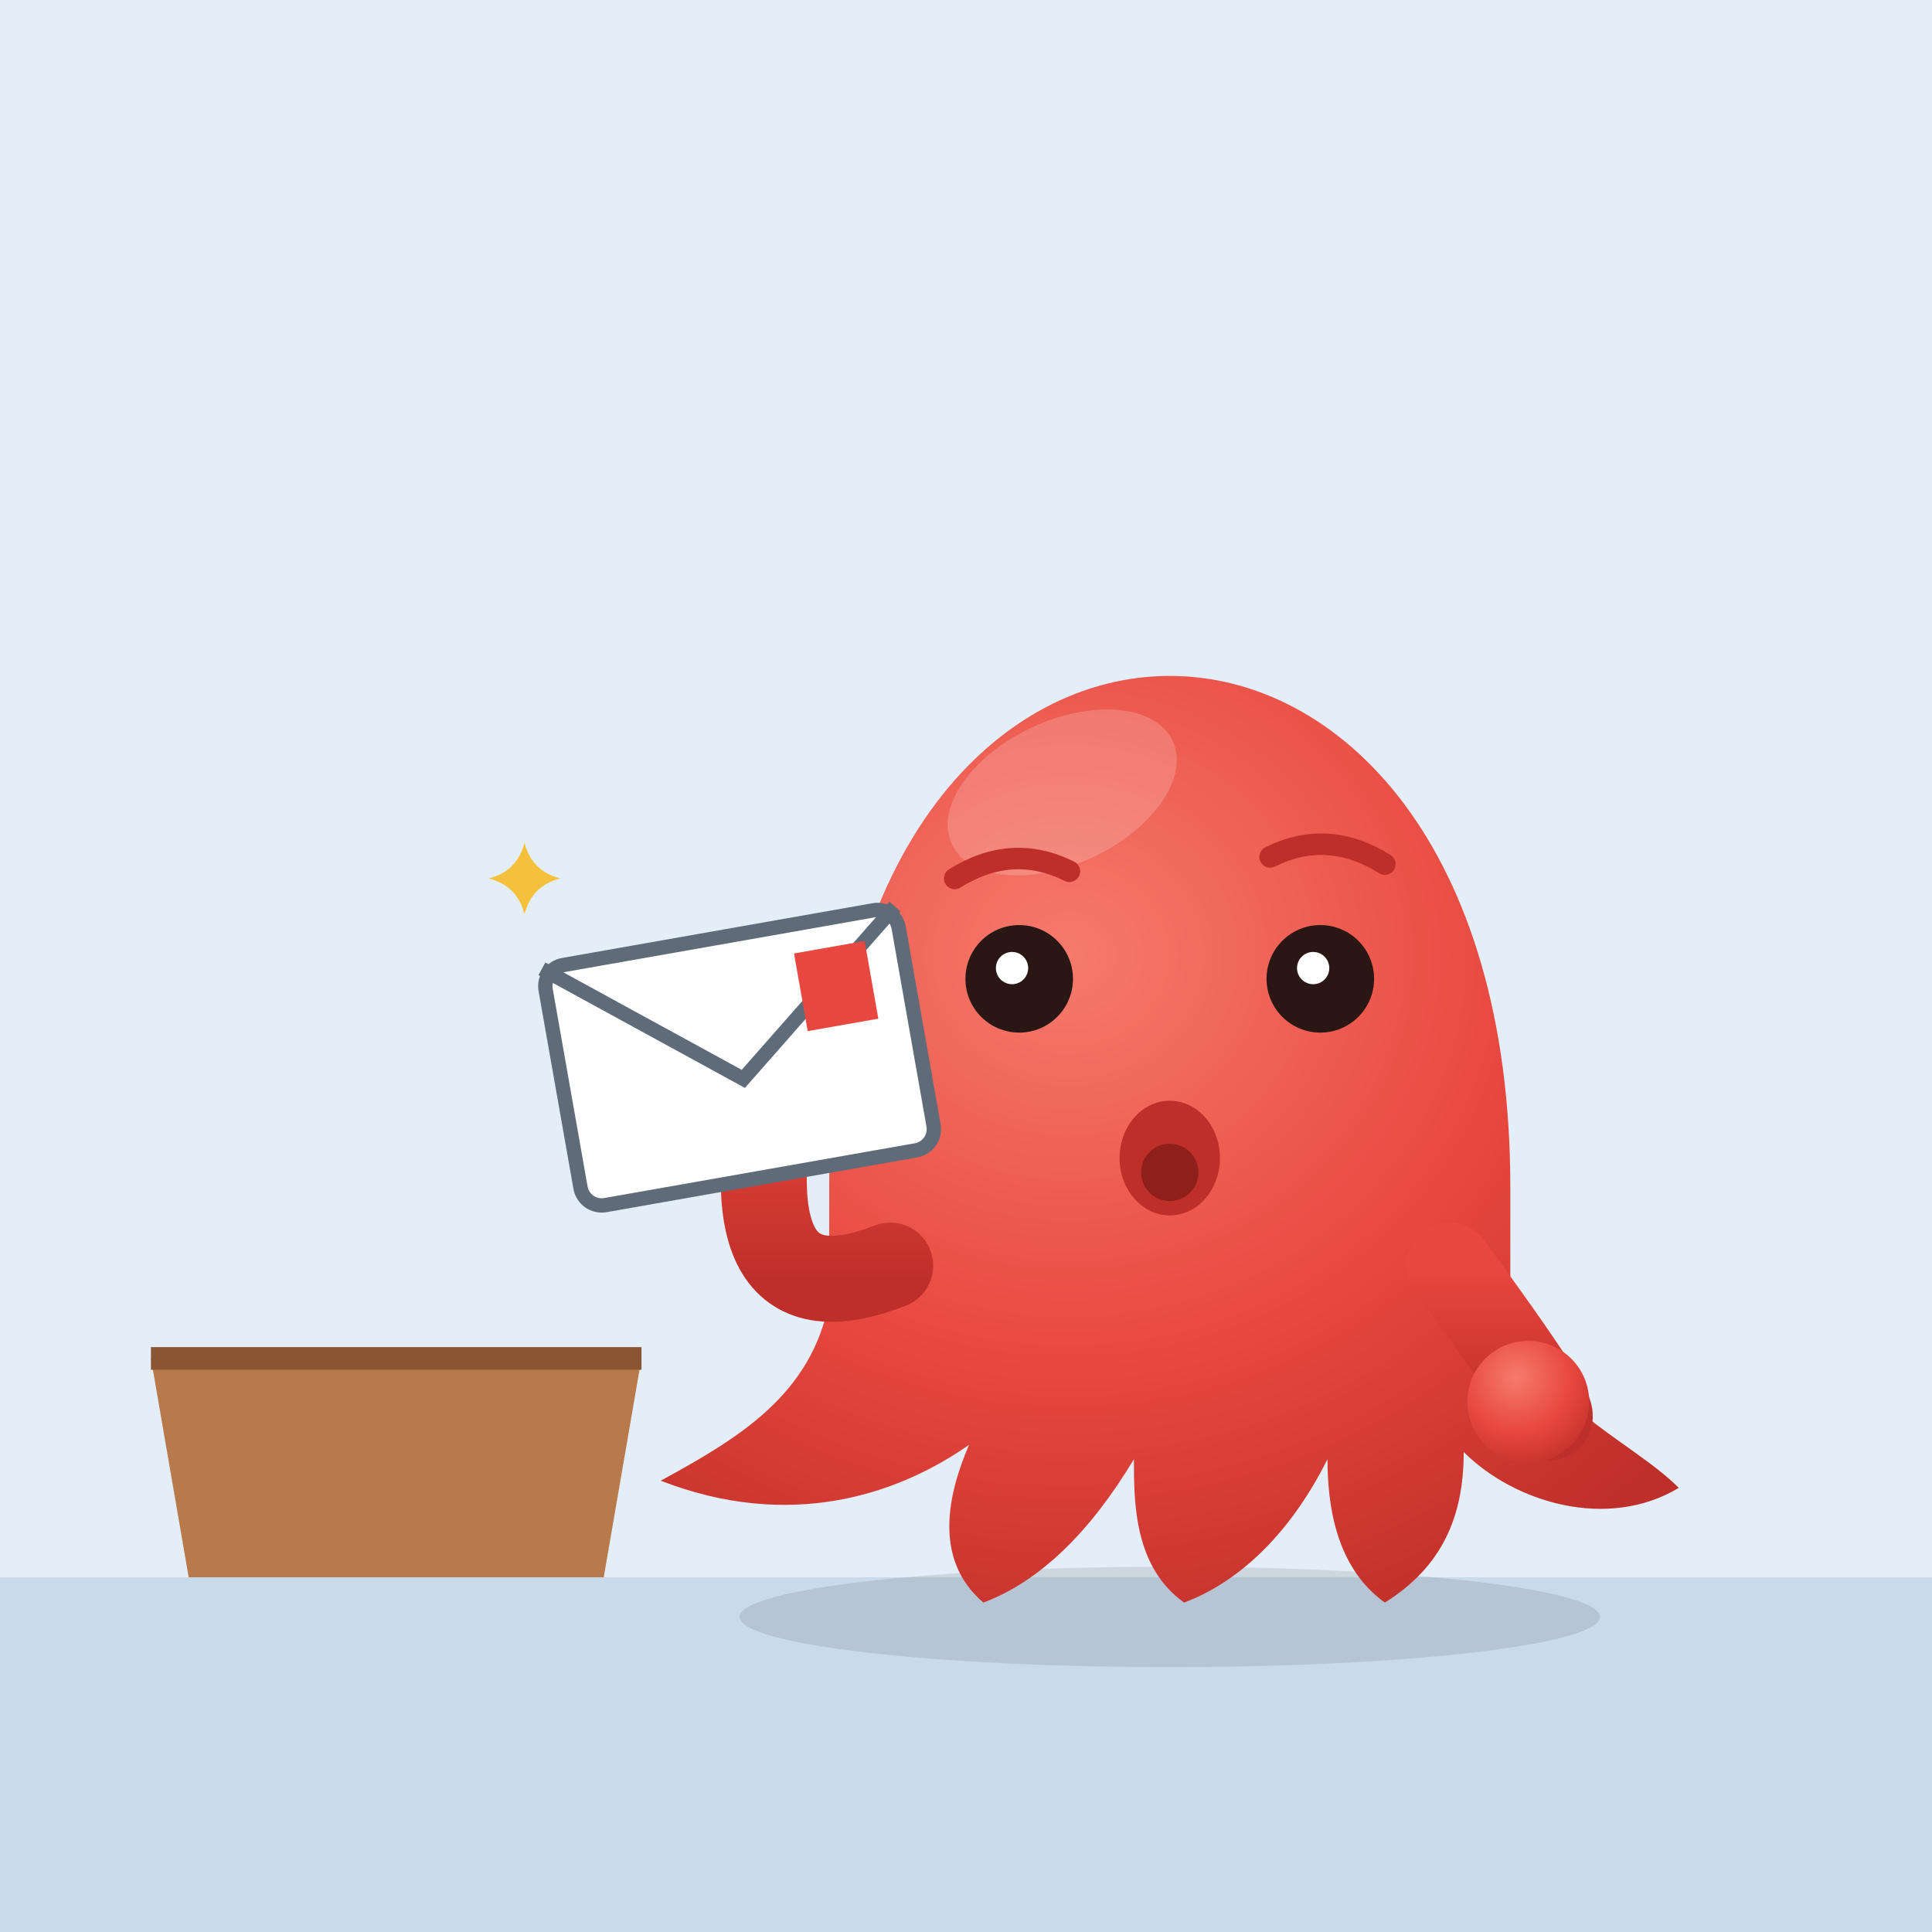
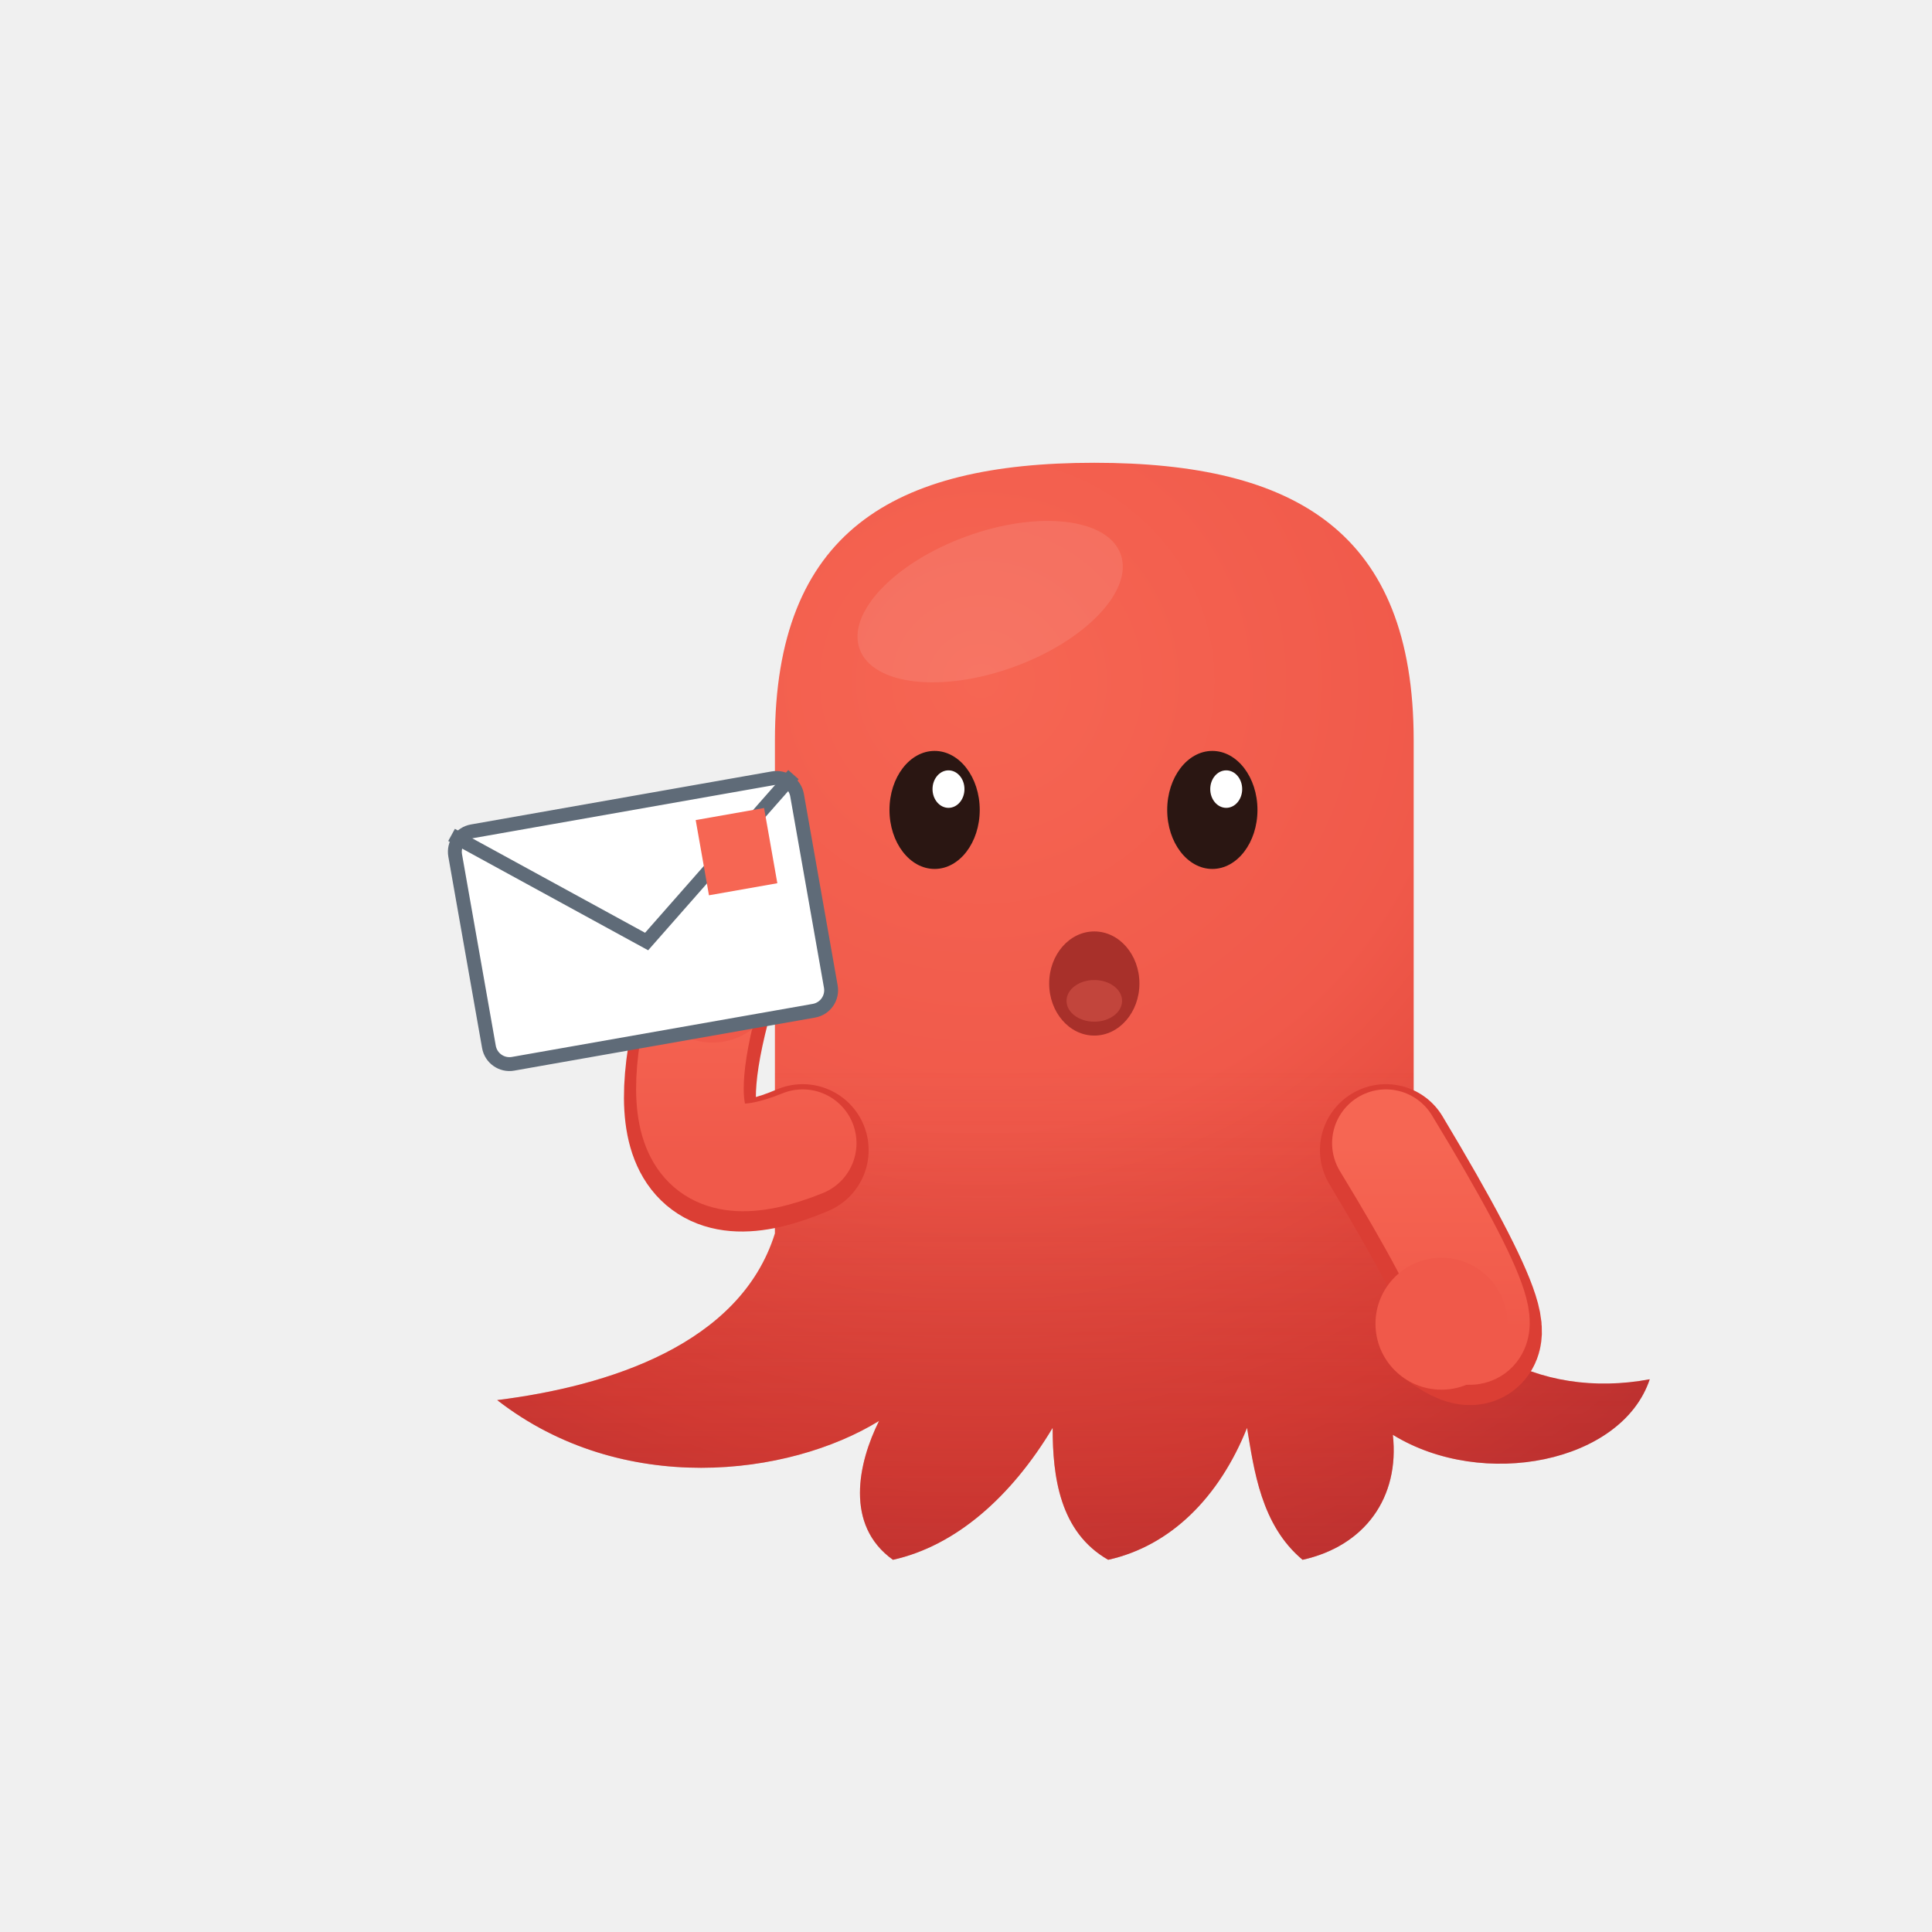
<svg xmlns="http://www.w3.org/2000/svg" viewBox="0 0 512 512" width="512" height="512">
  <defs>
-     <radialGradient id="bodyGrad" cx="0.4" cy="0.3" r="0.8">
-       <stop offset="0" stop-color="#F67B6D" />
-       <stop offset="0.55" stop-color="#E8483F" />
-       <stop offset="1" stop-color="#BF2F29" />
+     <radialGradient id="bodyGrad" cx="0.42" cy="0.2" r="0.9">
+       <stop offset="0" stop-color="#F66653" />
+       <stop offset="0.45" stop-color="#F0594A" />
+       <stop offset="0.8" stop-color="#DB3E34" />
+       <stop offset="1" stop-color="#B92F2F" />
    </radialGradient>
+     <linearGradient id="hemShade" x1="0" y1="0" x2="0" y2="1">
+       <stop offset="0.55" stop-color="#B92F2F" stop-opacity="0" />
+       <stop offset="1" stop-color="#B92F2F" stop-opacity=".45" />
+     </linearGradient>
    <linearGradient id="armGrad" x1="0" y1="0" x2="0" y2="1">
-       <stop offset="0" stop-color="#E8483F" />
-       <stop offset="1" stop-color="#BF2F29" />
+       <stop offset="0" stop-color="#F66653" />
+       <stop offset="1" stop-color="#F0594A" />
    </linearGradient>
  </defs>
-   <rect width="512" height="512" fill="#E3EEF8" />
-   <rect x="0" y="418" width="512" height="94" fill="#C9DAEA" />
-   <path d="M 40 360 L 170 360 L 160 418 L 50 418 Z" fill="#B97A4B" />
-   <path d="M 40 360 L 170 360" stroke="#8A5532" stroke-width="6" />
-   <ellipse cx="310" cy="428.5" rx="114" ry="13.3" fill="#000" opacity=".10" />
-   <g transform="translate(310 286) rotate(0) scale(0.95 0.95)">
-     <path d="M -95 30 C -95 -160 95 -160 95 30 L 95 62   C 100 90 128 100 142 114 C 122 126 96 118 82 104   C 82 122 76 136 60 146 C 46 136 44 118 44 106   C 34 126 20 140 4 146 C -10 136 -10 118 -10 106   C -22 126 -36 140 -52 146 C -66 134 -62 116 -56 102   C -76 116 -106 126 -142 112 C -120 100 -100 88 -95 62 Z" fill="url(#bodyGrad)" />
-     <ellipse cx="-30" cy="-80" rx="34" ry="20" fill="#fff" opacity=".18" transform="rotate(-25 -30 -80)" />
-     <circle cx="-42" cy="-28" r="15" fill="#2A1714" />
-     <circle cx="-44" cy="-31" r="4.5" fill="#FFFFFF" />
-     <circle cx="42" cy="-28" r="15" fill="#2A1714" />
-     <circle cx="40" cy="-31" r="4.5" fill="#FFFFFF" />
-     <path d="M -60 -56 Q -44 -66 -28 -58 M 28 -62 Q 44 -70 60 -60" fill="none" stroke="#BF2F29" stroke-width="6" stroke-linecap="round" />
-     <ellipse cx="0" cy="22" rx="14" ry="16" fill="#BF2F29" />
-     <ellipse cx="0" cy="26" rx="8" ry="8" fill="#8E1F1A" />
-     <path d="M -78 52 Q -124 70 -110 0" fill="none" stroke="url(#armGrad)" stroke-width="24" stroke-linecap="round" />
-     <circle cx="-110" cy="0" r="17" fill="url(#bodyGrad)" />
-     <path d="M 78 52 Q 119 108 100 90" fill="none" stroke="url(#armGrad)" stroke-width="24" stroke-linecap="round" />
-     <circle cx="100" cy="90" r="17" fill="url(#bodyGrad)" />
-     <g transform="rotate(-10 -120 -6)">
-       <rect x="-170" y="-40" width="100" height="68" rx="6" fill="#fff" stroke="#5F6B78" stroke-width="4" />
-       <path d="M -170 -40 L -120 0 L -70 -40" fill="none" stroke="#5F6B78" stroke-width="4" />
-       <rect x="-100" y="-32" width="20" height="22" fill="#E8483F" />
+   <g transform="translate(290 268) rotate(0) scale(0.92 0.92)">
+     <path d="M -92 64   L -92 -78 C -92 -138 -58 -158 0 -158 C 58 -158 92 -138 92 -78 L 92 64   C 98 96 128 112 160 106 C 152 130 112 138 86 122   C 88 140 78 154 60 158 C 48 148 46 132 44 120   C 36 140 22 154 4 158 C -10 150 -12 134 -12 120   C -24 140 -40 154 -58 158 C -72 148 -68 130 -62 118   C -88 134 -136 140 -172 112 C -140 108 -102 96 -92 64 Z" fill="url(#bodyGrad)" />
+     <path d="M -92 64   L -92 -78 C -92 -138 -58 -158 0 -158 C 58 -158 92 -138 92 -78 L 92 64   C 98 96 128 112 160 106 C 152 130 112 138 86 122   C 88 140 78 154 60 158 C 48 148 46 132 44 120   C 36 140 22 154 4 158 C -10 150 -12 134 -12 120   C -24 140 -40 154 -58 158 C -72 148 -68 130 -62 118   C -88 134 -136 140 -172 112 C -140 108 -102 96 -92 64 Z" fill="url(#hemShade)" />
+     <ellipse cx="-30" cy="-118" rx="40" ry="20" fill="#fff" opacity=".10" transform="rotate(-20 -30 -118)" />
+     <ellipse cx="-46" cy="-58" rx="13" ry="17" fill="#2A1612" />
+     <ellipse cx="-42" cy="-64" rx="4.6" ry="5.4" fill="#FFFFFF" />
+     <ellipse cx="34" cy="-58" rx="13" ry="17" fill="#2A1612" />
+     <ellipse cx="38" cy="-64" rx="4.6" ry="5.4" fill="#FFFFFF" />
+     <ellipse cx="0" cy="-8" rx="13" ry="15" fill="#A8302A" />
+     <ellipse cx="0" cy="-3" rx="8" ry="6" fill="#C2453C" />
+     <path d="M -84 40 Q -131 60 -110 -10" fill="none" stroke="#DB3E34" stroke-width="38" stroke-linecap="round" />
+     <path d="M -84 38 Q -131 57 -110 -12" fill="none" stroke="url(#armGrad)" stroke-width="31" stroke-linecap="round" />
+     <circle cx="-110" cy="-10" r="19" fill="#F0594A" />
+     <path d="M 84 40 Q 126 110 100 90" fill="none" stroke="#DB3E34" stroke-width="38" stroke-linecap="round" />
+     <path d="M 84 38 Q 126 107 100 88" fill="none" stroke="url(#armGrad)" stroke-width="31" stroke-linecap="round" />
+     <circle cx="100" cy="90" r="19" fill="#F0594A" />
+     <g transform="rotate(-10 -130 -26)">
+       <rect x="-180" y="-60" width="100" height="68" rx="6" fill="#fff" stroke="#5F6B78" stroke-width="4" />
+       <path d="M -180 -60 L -130 -20 L -80 -60" fill="none" stroke="#5F6B78" stroke-width="4" />
+       <rect x="-110" y="-52" width="20" height="22" fill="#F66653" />
    </g>
-     <path d="M -180 -66 Q -178 -58 -170 -56 Q -178 -54 -180 -46 Q -182 -54 -190 -56 Q -182 -58 -180 -66 Z" fill="#F5C13D" />
  </g>
</svg>
